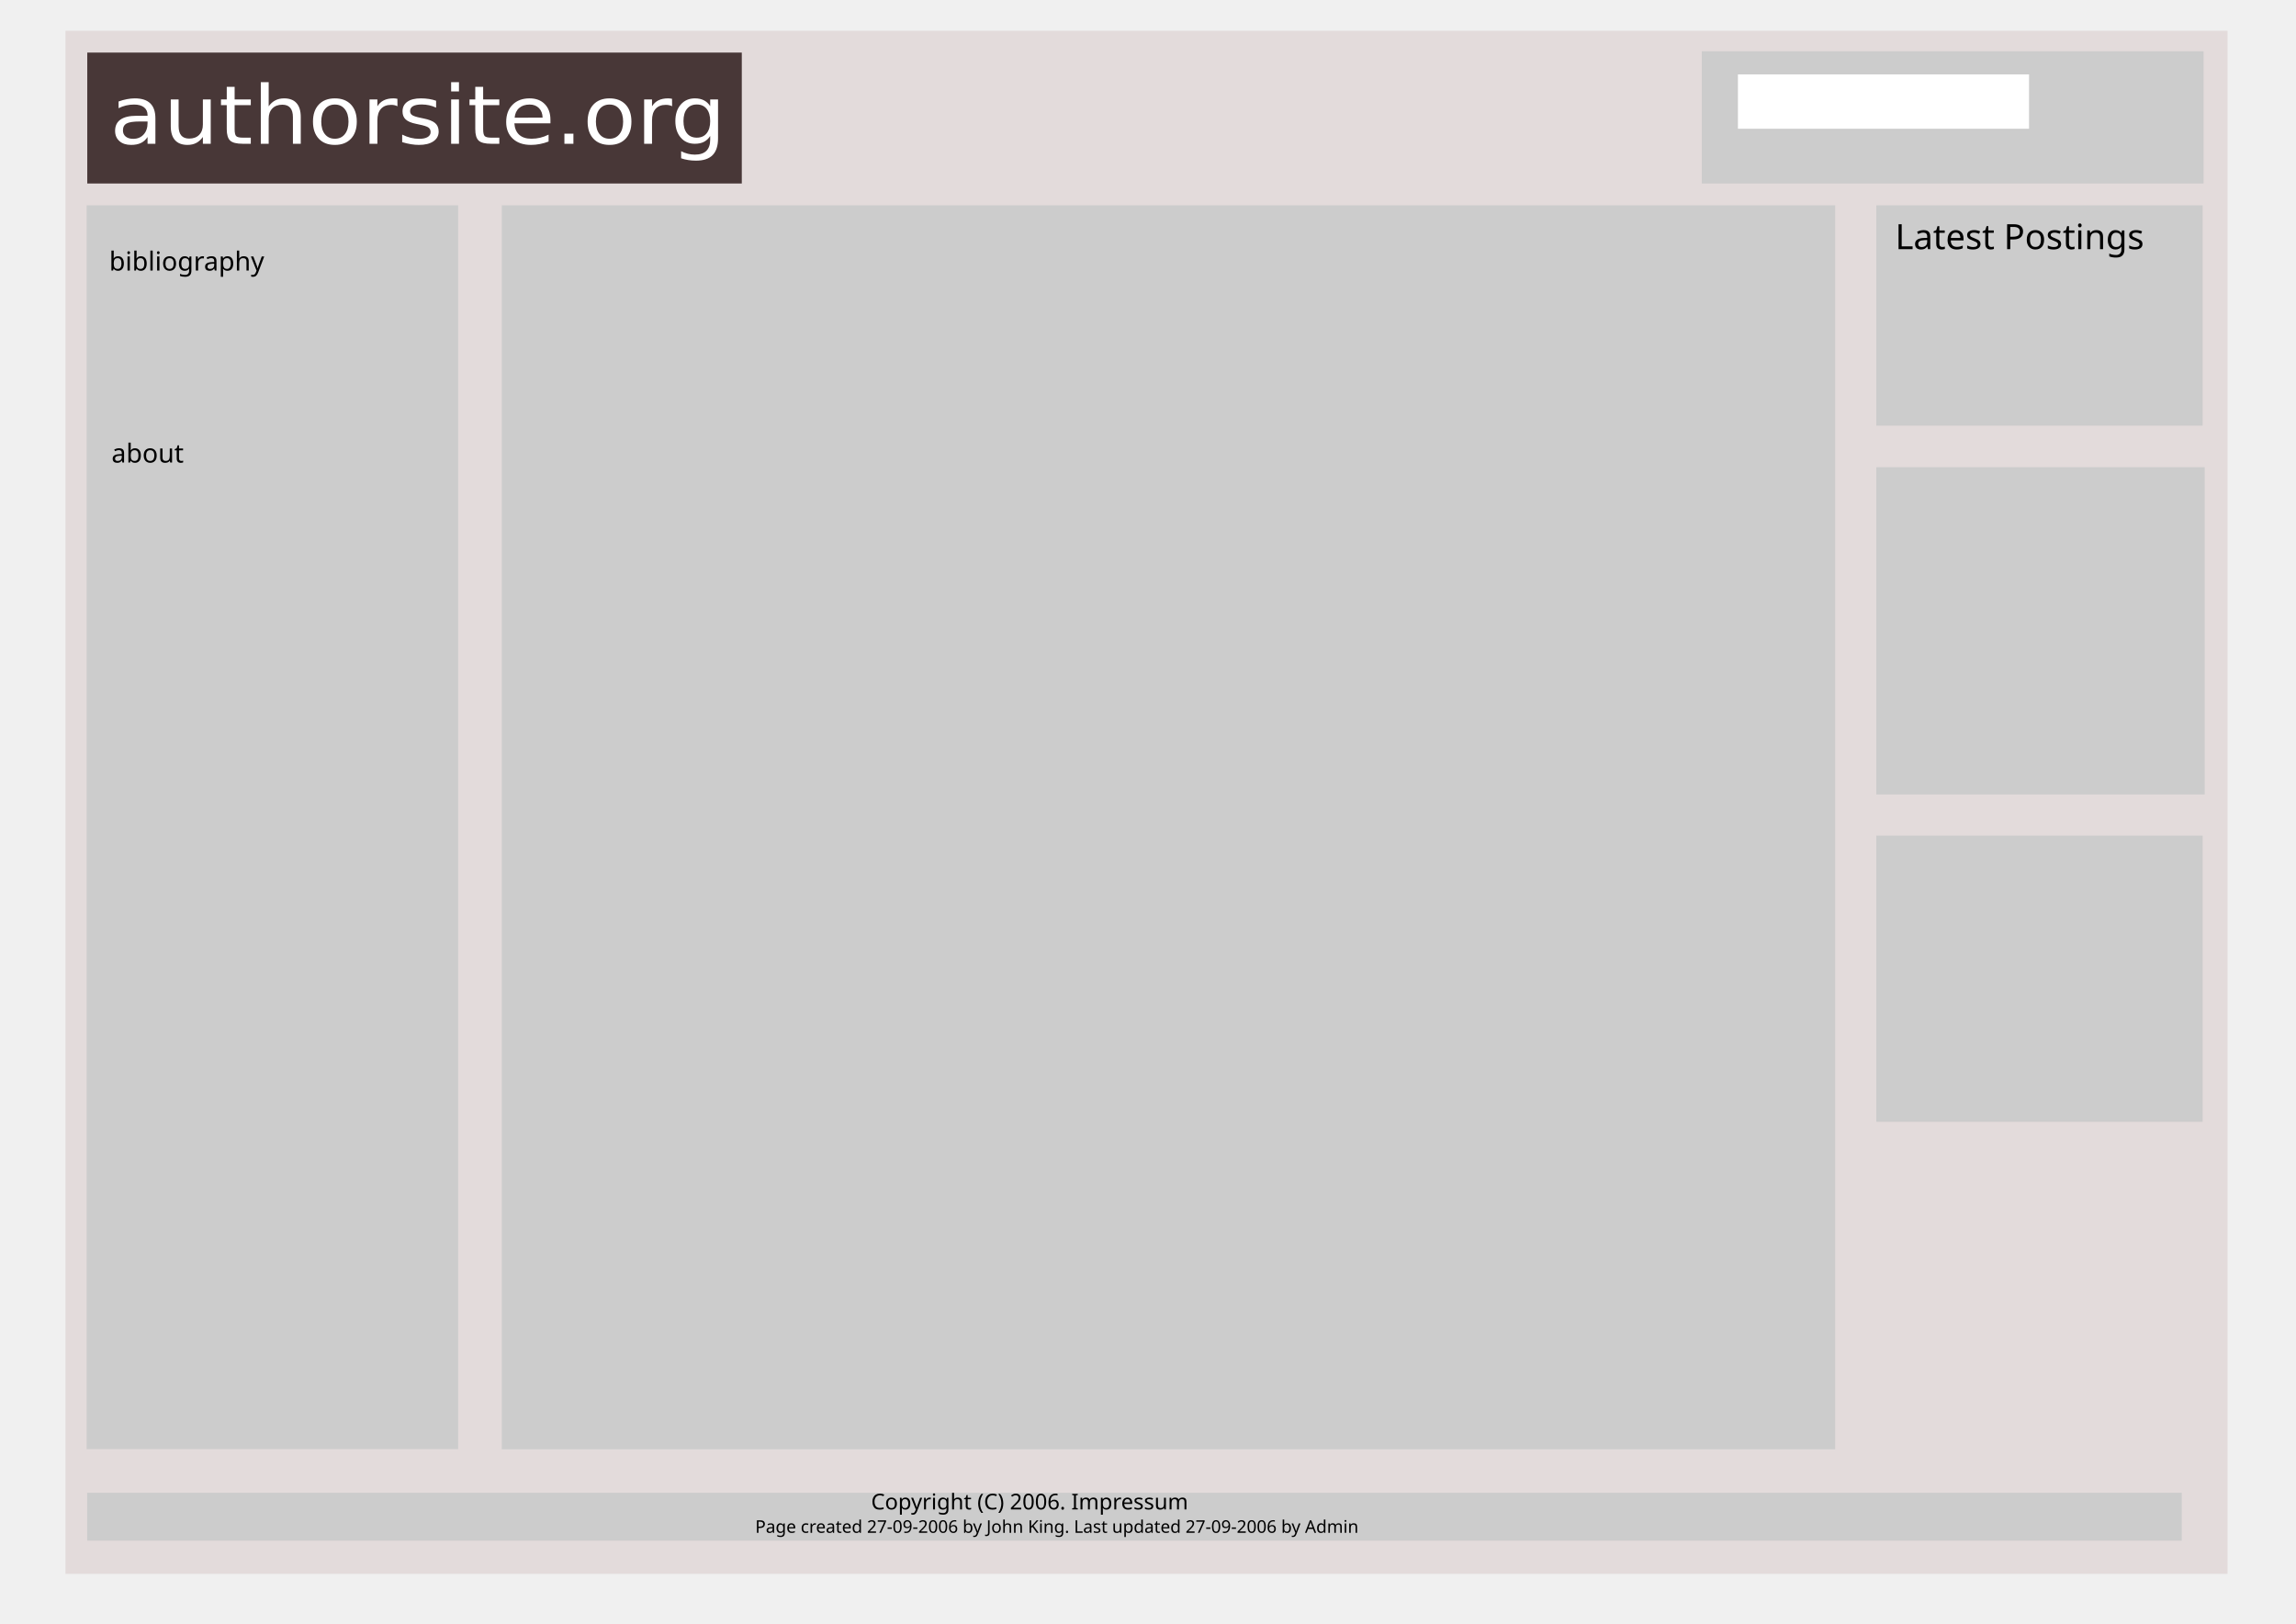
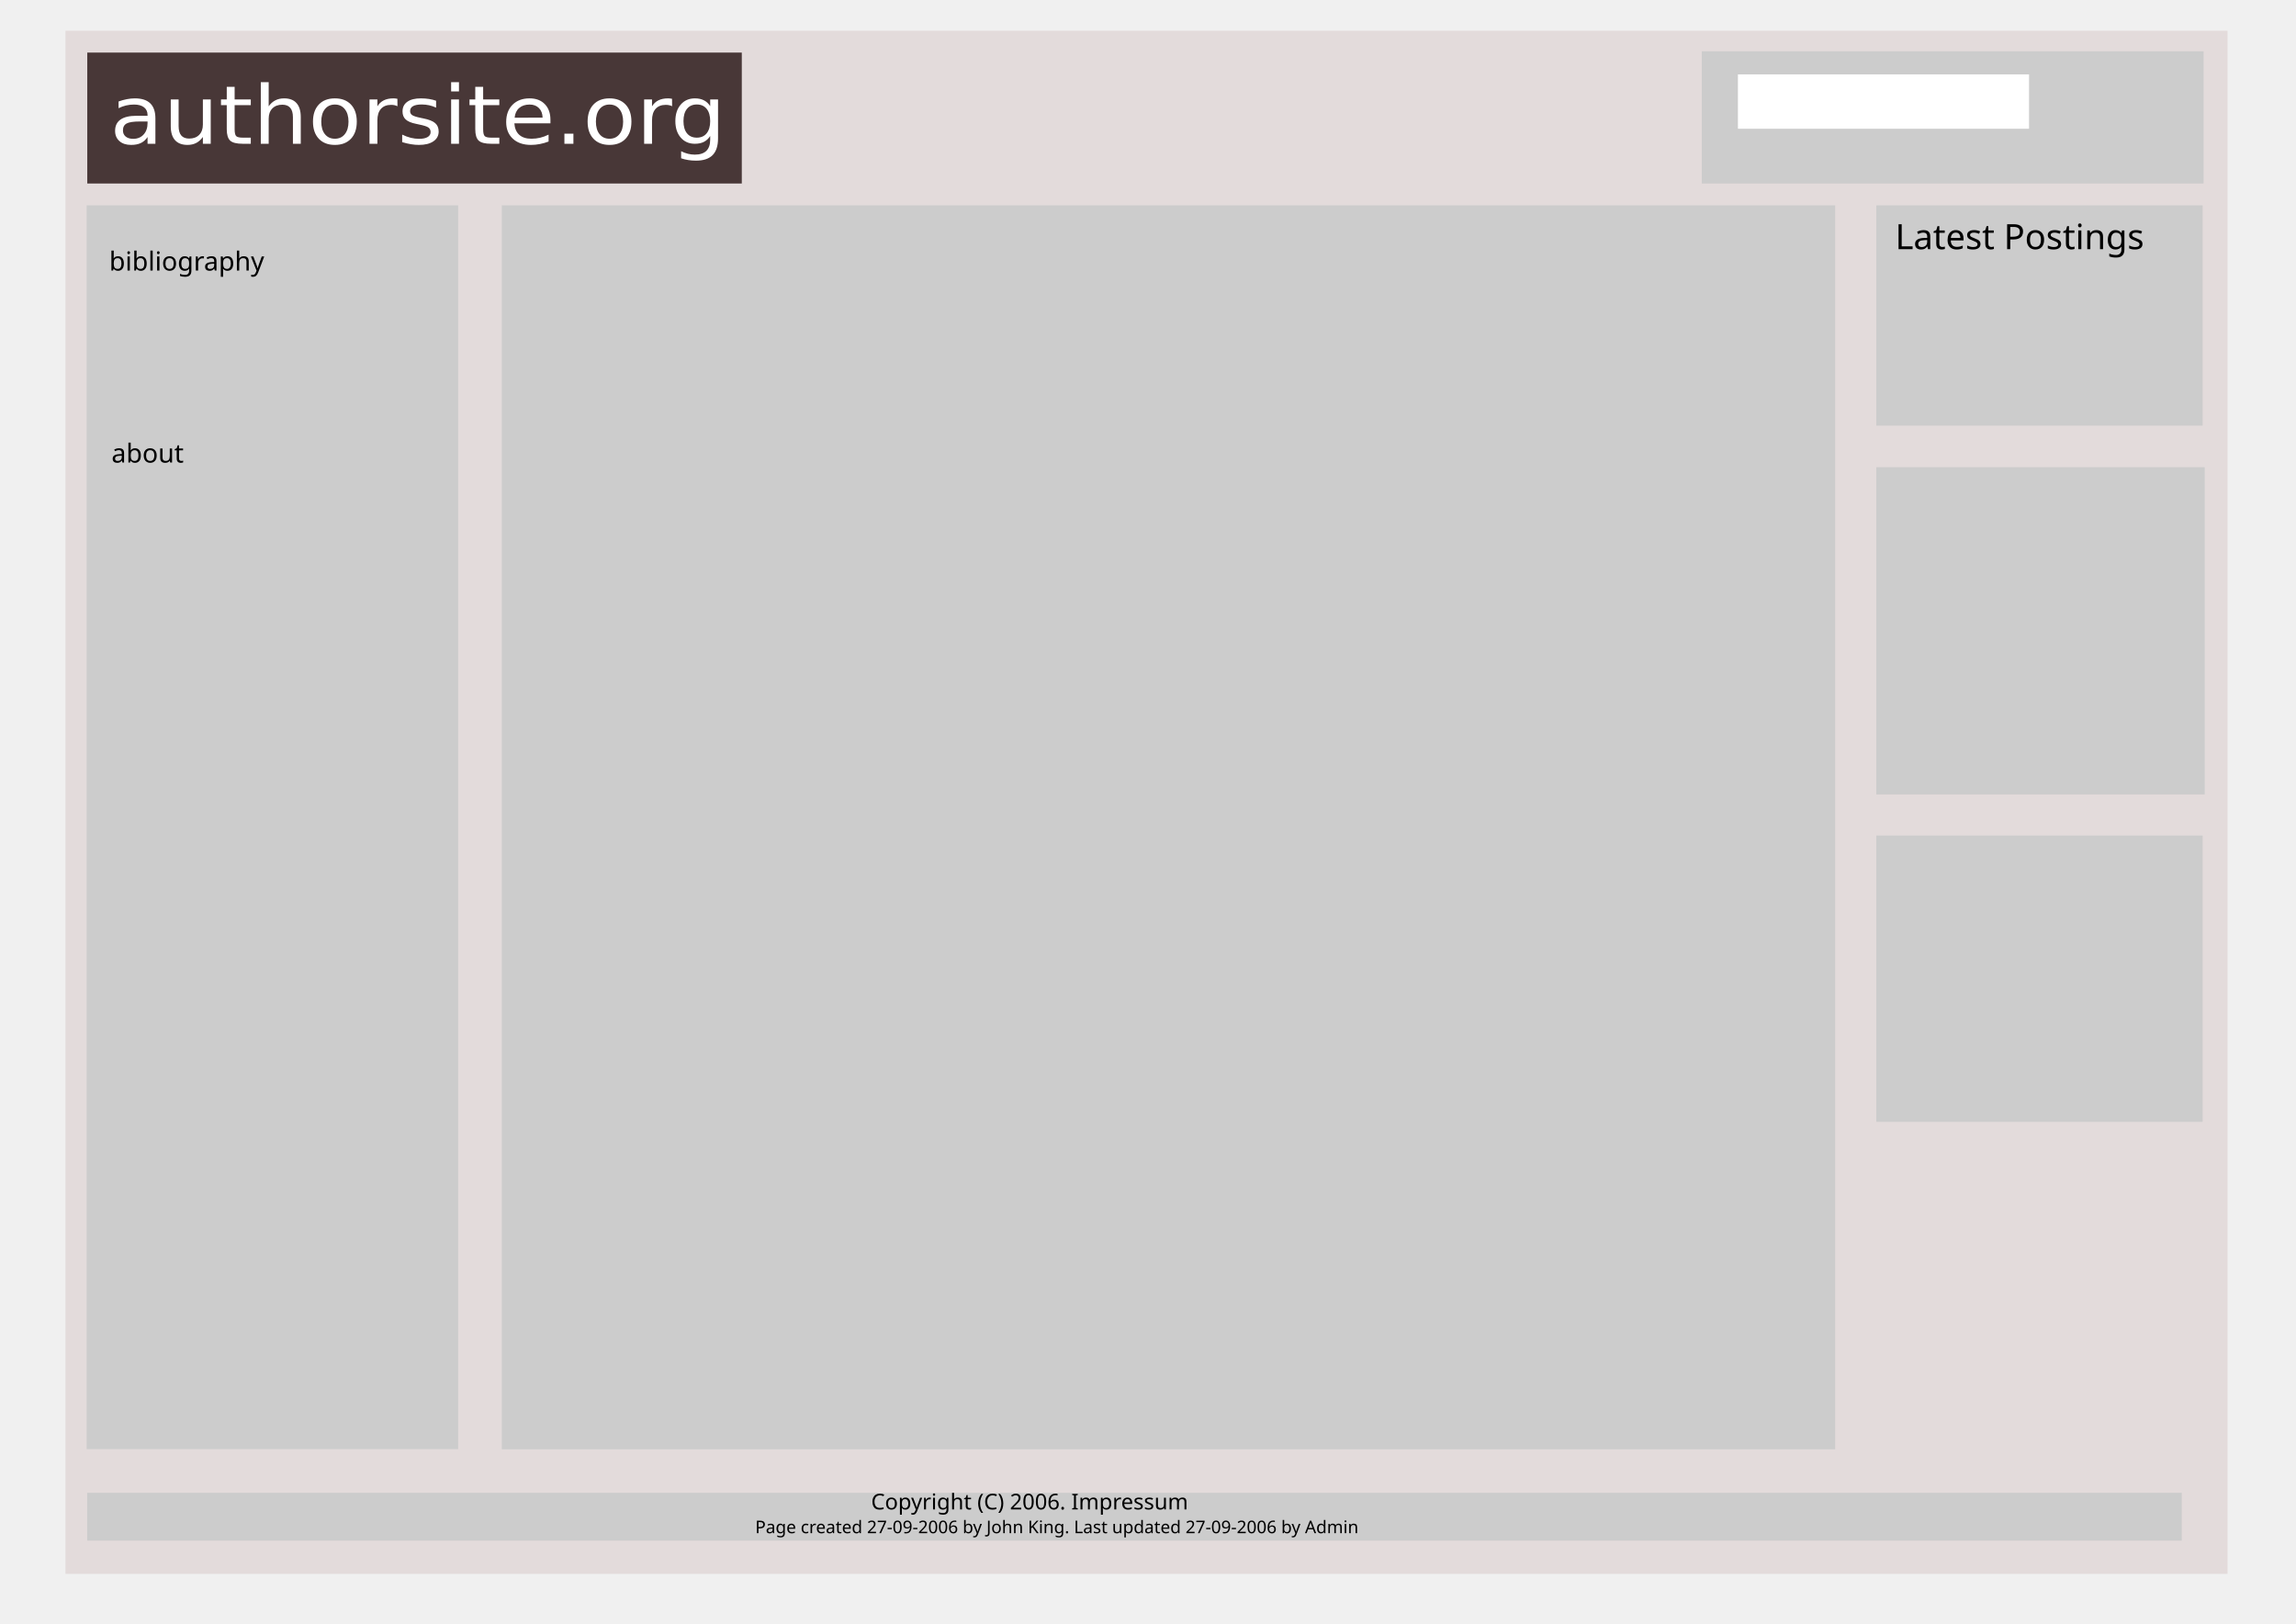
<svg xmlns="http://www.w3.org/2000/svg" width="1052.362" height="744.094" id="svg2" version="1.0">
  <defs id="defs4" />
  <g id="layer1">
    <rect style="fill:#e3dbdb" id="rect1890" width="990.989" height="707.163" x="30" y="14.094" />
    <flowRoot xml:space="preserve" id="flowRoot1894" style="fill:white">
      <flowRegion id="flowRegion1896">
        <rect id="rect1898" width="191.257" height="27.594" x="68.51" y="43.77" style="fill:white" />
      </flowRegion>
      <flowPara id="flowPara1900" style="font-size:40;fill:white">logo</flowPara>
    </flowRoot>
    <flowRoot xml:space="preserve" id="flowRoot1925" style="font-size:40px;fill:white">
      <flowRegion id="flowRegion1927">
        <rect id="rect1929" width="168.42" height="36.158" x="270.234" y="150.341" style="font-size:40px;fill:white" />
      </flowRegion>
      <flowPara id="flowPara1931">authrostie.org</flowPara>
      <flowPara id="flowPara1933" />
    </flowRoot>
    <g id="g1939" transform="matrix(1,0,0,0.928571,-200,-96.13606)">
      <rect y="129.479" x="240" height="64.615" width="300" id="rect1892" style="fill:#483737" />
      <text id="text1935" y="174.485" x="250.352" style="font-size:12px;font-style:normal;font-weight:normal;fill:black;fill-opacity:1;stroke:none;stroke-width:1px;stroke-linecap:butt;stroke-linejoin:miter;stroke-opacity:1;font-family:Bitstream Vera Sans" xml:space="preserve">
        <tspan style="font-size:40px;fill:white" y="174.485" x="250.352" id="tspan1937">authorsite.org</tspan>
      </text>
    </g>
    <flowRoot xml:space="preserve" id="flowRoot1950">
      <flowRegion id="flowRegion1952">
        <rect id="rect1954" width="53.23" height="25.082" x="946.77" y="39.013" />
      </flowRegion>
      <flowPara id="flowPara1956" style="fill:white;font-size:18">search</flowPara>
    </flowRoot>
    <g id="g4680">
      <rect y="23.503" x="780" height="60.591" width="230" id="rect1944" style="fill:#ccc;fill-opacity:1" />
      <rect y="34.094" x="796.569" height="24.9" width="133.431" id="rect1946" style="fill:white;fill-opacity:1" />
      <flowRoot transform="translate(-2,0)" id="flowRoot1958" xml:space="preserve">
        <flowRegion id="flowRegion1960">
          <rect y="67.558" x="798.332" height="12.37" width="164.614" id="rect1962" />
        </flowRegion>
        <flowPara style="fill:black" id="flowPara1964">advanced search</flowPara>
      </flowRoot>
      <flowRoot transform="translate(-1.960937,-1.461444)" id="flowRoot1968" xml:space="preserve">
        <flowRegion id="flowRegion1970">
          <rect y="39.013" x="937.255" height="22.837" width="74.219" id="rect1972" />
        </flowRegion>
        <flowPara style="font-size:18px;fill:black" id="flowPara1974">search</flowPara>
      </flowRoot>
    </g>
    <rect style="fill:#ccc;fill-opacity:1" id="rect1976" width="170.288" height="570" x="39.712" y="94.094" />
    <text xml:space="preserve" style="font-size:13px;font-style:normal;font-weight:normal;fill:black;fill-opacity:1;stroke:none;stroke-width:1px;stroke-linecap:butt;stroke-linejoin:miter;stroke-opacity:1;font-family:Verdana" x="50.051" y="123.971" id="text4636">
      <tspan id="tspan4638" x="50.051" y="123.971" style="font-size:12">bibliography</tspan>
    </text>
    <flowRoot xml:space="preserve" id="flowRoot4640">
      <flowRegion id="flowRegion4642">
        <rect id="rect4644" width="79.928" height="20.934" x="51.382" y="143.681" />
      </flowRegion>
      <flowPara id="flowPara4646">community</flowPara>
    </flowRoot>
    <flowRoot xml:space="preserve" id="flowRoot4648" transform="translate(-4,0)">
      <flowRegion id="flowRegion4650">
        <rect id="rect4652" width="94.201" height="21.885" x="54.237" y="175.081" />
      </flowRegion>
      <flowPara id="flowPara4656">biography</flowPara>
    </flowRoot>
    <text xml:space="preserve" style="font-size:13px;font-style:normal;font-weight:normal;fill:black;fill-opacity:1;stroke:none;stroke-width:1px;stroke-linecap:butt;stroke-linejoin:miter;stroke-opacity:1;font-family:Verdana" x="51.101" y="211.971" id="text4660">
      <tspan x="51.101" y="211.971" id="tspan4664" style="font-size:12">about</tspan>
    </text>
    <rect style="fill:#ccc;fill-opacity:1" id="rect4668" width="960.055" height="21.939" x="39.945" y="684.094" />
    <text xml:space="preserve" style="font-size:13px;font-style:normal;font-weight:normal;text-align:center;text-anchor:middle;fill:black;fill-opacity:1;stroke:none;stroke-width:1px;stroke-linecap:butt;stroke-linejoin:miter;stroke-opacity:1;font-family:Verdana" x="492.852" y="691.727" id="text4670">
      <tspan id="tspan4672" x="492.852" y="691.727" style="font-size:10px;text-align:center;text-anchor:middle">C<tspan style="text-align:center;text-anchor:middle" id="tspan4676">opyright (C) 2006. Impressum</tspan>
      </tspan>
-       <tspan x="492.852" y="702.442" style="font-size:8px;text-align:center;text-anchor:middle" id="tspan4674">Page created 27-09-2006 by John King. Last updated 27-09-2006 by Admin</tspan>
+       <tspan x="492.852" y="702.623" style="font-size:8px;text-align:center;text-anchor:middle" id="tspan4674">Page created 27-09-2006 by John King. Last updated 27-09-2006 by Admin</tspan>
    </text>
    <rect style="fill:#ccc;fill-opacity:1" id="rect4678" width="611.15" height="570.072" x="230" y="94.094" />
    <rect style="fill:#ccc;fill-opacity:1" id="rect4692" width="149.571" height="100.969" x="860" y="94.094" />
    <rect style="fill:#ccc;fill-opacity:1" id="rect4694" width="150.522" height="150" x="860" y="214.094" />
    <flowRoot xml:space="preserve" id="flowRoot4696" style="font-size:14px">
      <flowRegion id="flowRegion4698">
        <rect id="rect4700" width="338.744" height="49.479" x="375.853" y="29.497" style="font-size:14px" />
      </flowRegion>
      <flowPara id="flowPara4702">/index</flowPara>
    </flowRoot>
    <flowRoot xml:space="preserve" id="flowRoot4704" style="font-size:24px">
      <flowRegion id="flowRegion4706">
        <rect id="rect4708" width="340.7" height="37.057" x="249.3" y="117.038" style="font-size:24px" />
      </flowRegion>
      <flowPara id="flowPara4710">A website on Ernst Jünger</flowPara>
    </flowRoot>
    <flowRoot xml:space="preserve" id="flowRoot4712">
      <flowRegion id="flowRegion4714">
        <rect id="rect4716" width="533.807" height="475.764" x="253.106" y="157.954" />
      </flowRegion>
      <flowPara id="flowPara4718">Lorem ipsum dolor sit amet, consectetuer adipiscing elit. Suspendisse sem elit, porttitor ac, congue ac, consectetuer sed, nulla. Pellentesque lacinia. Sed sagittis sem quis odio. Aenean enim mauris, vulputate non, viverra a, scelerisque ac, velit. Vestibulum feugiat. Mauris augue nisi, tristique ac, vulputate eu, rutrum ut, lectus. Sed nisi. Cum sociis natoque penatibus et magnis dis parturient montes, nascetur ridiculus mus. Etiam eget turpis sit amet lorem posuere luctus. Sed iaculis leo. Phasellus sapien quam, cursus eget, aliquam rhoncus, lacinia faucibus, nulla.</flowPara>
      <flowPara id="flowPara4720" />
      <flowPara id="flowPara4722">Nullam nisl. Integer commodo odio a magna. Cras sapien est, interdum in, posuere sed, consectetuer a, risus. Aliquam lacinia commodo tellus. Fusce quis purus at arcu condimentum rhoncus. Fusce libero diam, egestas ut, ultrices vitae, sagittis vel, sapien. Donec aliquam justo non lectus. Aenean pulvinar, tortor a bibendum pellentesque, dui lectus placerat risus, nec fermentum massa ante a mi. Sed congue velit eget orci. Duis dolor est, feugiat nec, aliquam at, imperdiet in, magna. Sed ante sem, fringilla sed, sodales et, placerat nec, orci. Sed neque pede, varius ac, porttitor in, accumsan vel, lorem. Curabitur facilisis, turpis sit amet commodo euismod, dui justo rhoncus mi, id volutpat augue purus vitae dui. Sed lacus. Donec nibh lacus, dignissim vitae, eleifend et, pulvinar eu, eros. Nunc tempus metus non odio. </flowPara>
    </flowRoot>
    <text xml:space="preserve" style="font-size:16px;font-style:normal;font-weight:normal;text-align:justify;text-anchor:start;fill:black;fill-opacity:1;stroke:none;stroke-width:1px;stroke-linecap:butt;stroke-linejoin:miter;stroke-opacity:1;font-family:Verdana" x="868.648" y="114.183" id="text4732">
      <tspan id="tspan4734" x="868.648" y="114.183">Latest Postings</tspan>
    </text>
    <flowRoot xml:space="preserve" id="flowRoot4736">
      <flowRegion id="flowRegion4738">
        <rect id="rect4740" width="132.207" height="41.437" x="867.793" y="222.657" />
      </flowRegion>
      <flowPara id="flowPara4742" style="font-size:16px">Latest Bibliography</flowPara>
    </flowRoot>
    <rect style="fill:#ccc;fill-opacity:1" id="rect4744" width="149.571" height="131.185" x="860" y="382.91" />
    <flowRoot xml:space="preserve" id="flowRoot4746" transform="translate(0,28.81548)">
      <flowRegion id="flowRegion4748">
        <rect id="rect4750" width="138.923" height="58.043" x="866.842" y="366.338" />
      </flowRegion>
      <flowPara id="flowPara4752" style="font-size:16px">Latest Content</flowPara>
    </flowRoot>
    <flowRoot xml:space="preserve" id="flowRoot4754" transform="translate(10,-4)">
      <flowRegion id="flowRegion4756">
        <rect id="rect4758" width="114.183" height="17.127" x="870.648" y="127.505" />
      </flowRegion>
      <flowPara id="flowPara4760">Harald Schmidt</flowPara>
    </flowRoot>
    <flowRoot xml:space="preserve" id="flowRoot4762" transform="translate(7.59766,-9.463635)">
      <flowRegion id="flowRegion4764">
        <rect id="rect4766" width="88.492" height="18.079" x="872.551" y="153.196" />
      </flowRegion>
      <flowPara id="flowPara4768">Carl Schmitt</flowPara>
      <flowPara id="flowPara4770" />
    </flowRoot>
    <flowRoot xml:space="preserve" id="flowRoot4772" transform="translate(-5.707031,-0.901135)">
      <flowRegion id="flowRegion4774">
        <rect id="rect4776" width="143.176" height="29.48" x="886.824" y="164.614" />
      </flowRegion>
      <flowPara id="flowPara4778">Re: Conversion ...</flowPara>
    </flowRoot>
    <flowRoot xml:space="preserve" id="flowRoot4780" transform="translate(-9.380859,-1.000744)">
      <flowRegion id="flowRegion4782">
        <rect id="rect4784" width="131.273" height="37.667" x="888.727" y="266.428" />
      </flowRegion>
      <flowPara id="flowPara4786">King, John: Another contribution</flowPara>
    </flowRoot>
    <flowRoot xml:space="preserve" id="flowRoot4788" transform="translate(-8,2)">
      <flowRegion id="flowRegion4790">
        <rect id="rect4792" width="127.505" height="35.207" x="888.727" y="303.537" />
      </flowRegion>
      <flowPara id="flowPara4794">Wimbauer, Tobias: Burgunderszene II</flowPara>
    </flowRoot>
    <flowRoot xml:space="preserve" id="flowRoot4796" transform="translate(2,0)">
      <flowRegion id="flowRegion4798">
        <rect id="rect4800" width="125.602" height="31.4" x="880.163" y="424.381" />
      </flowRegion>
      <flowPara id="flowPara4802">Jünger as a small child</flowPara>
    </flowRoot>
-     <flowRoot xml:space="preserve" id="flowRoot4804" transform="translate(-2,-8)">
+     <flowRoot xml:space="preserve" id="flowRoot4804" transform="translate(0,-30)">
      <flowRegion id="flowRegion4806">
        <rect id="rect4808" width="113.232" height="28.546" x="882.066" y="472.909" />
      </flowRegion>
      <flowPara id="flowPara4810">Jünger reception in the USA</flowPara>
    </flowRoot>
  </g>
</svg>
